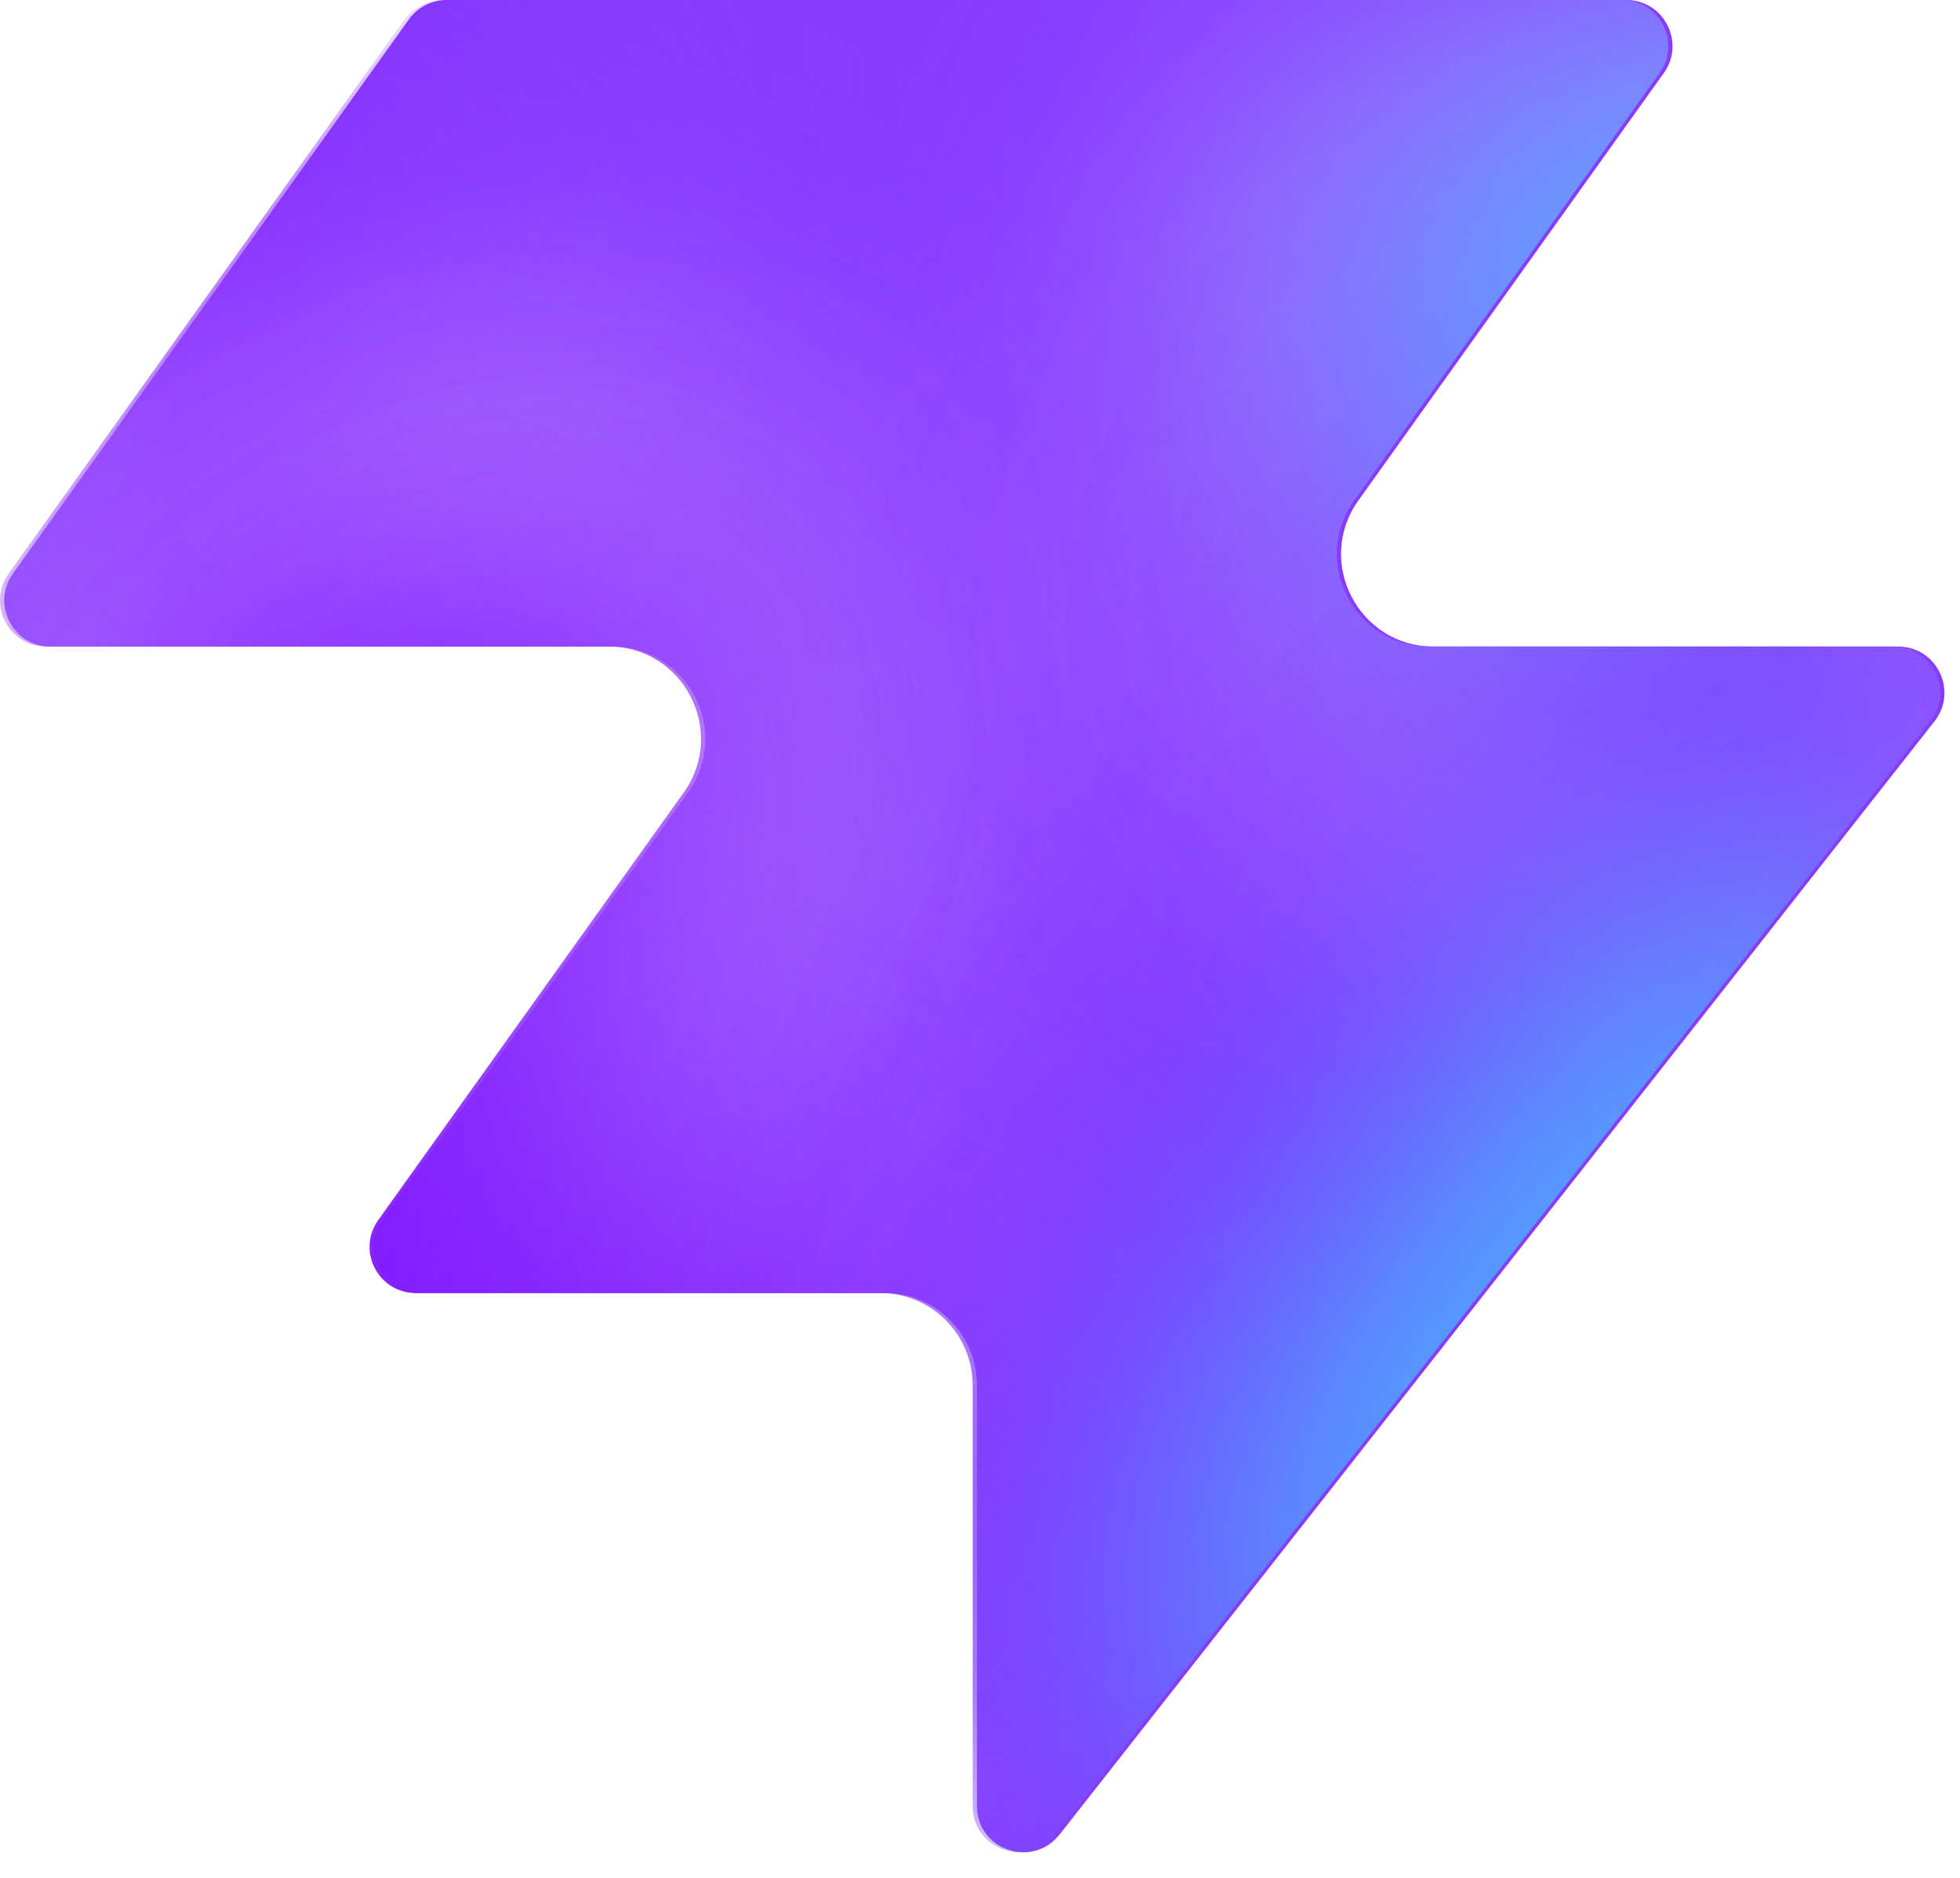
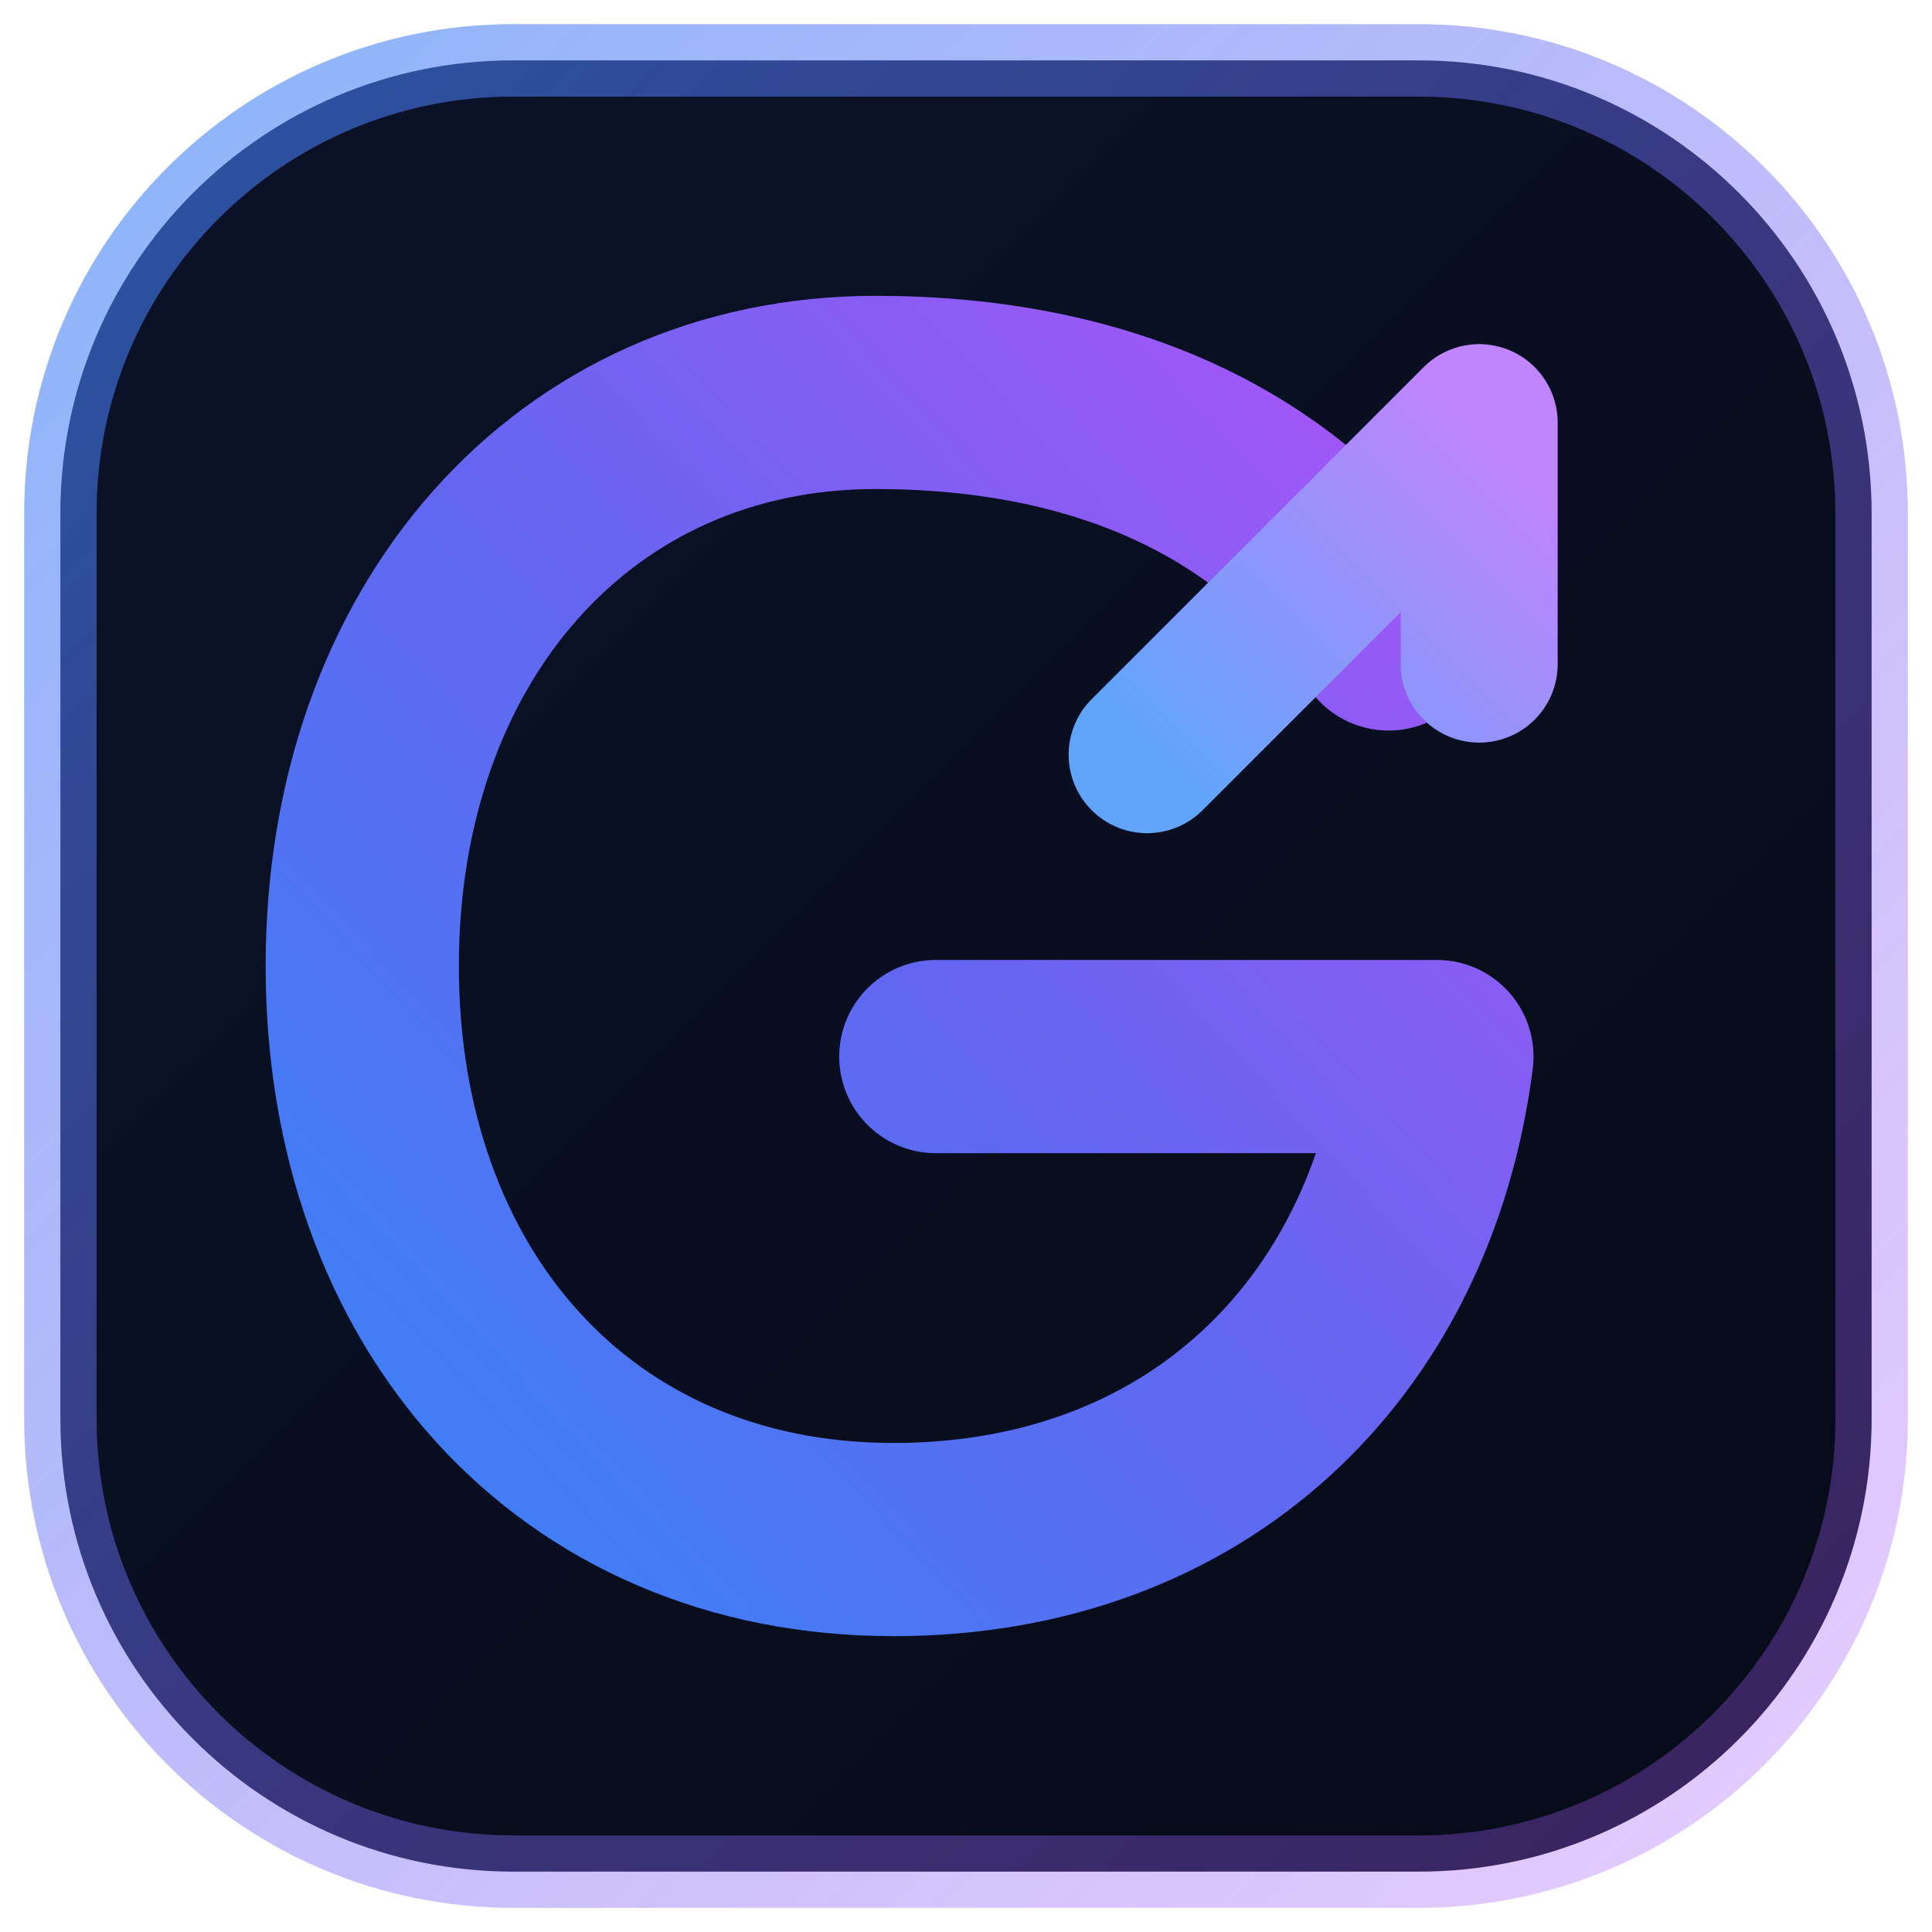
- <svg xmlns="http://www.w3.org/2000/svg" width="48" height="46" fill="none" viewBox="0 0 48 46">
-   <path fill="#863bff" d="M25.946 44.938c-.664.845-2.021.375-2.021-.698V33.937a2.26 2.26 0 0 0-2.262-2.262H10.287c-.92 0-1.456-1.04-.92-1.788l7.48-10.471c1.07-1.497 0-3.578-1.842-3.578H1.237c-.92 0-1.456-1.04-.92-1.788L10.013.474c.214-.297.556-.474.92-.474h28.894c.92 0 1.456 1.04.92 1.788l-7.48 10.471c-1.07 1.498 0 3.579 1.842 3.579h11.377c.943 0 1.473 1.088.89 1.83L25.947 44.94z" style="fill:#863bff;fill:color(display-p3 .525 .23 1);fill-opacity:1" />
-   <mask id="a" width="48" height="46" x="0" y="0" maskUnits="userSpaceOnUse" style="mask-type:alpha">
-     <path fill="#000" d="M25.842 44.938c-.664.844-2.021.375-2.021-.698V33.937a2.26 2.26 0 0 0-2.262-2.262H10.183c-.92 0-1.456-1.04-.92-1.788l7.48-10.471c1.07-1.498 0-3.579-1.842-3.579H1.133c-.92 0-1.456-1.04-.92-1.787L9.91.473c.214-.297.556-.474.92-.474h28.894c.92 0 1.456 1.04.92 1.788l-7.48 10.471c-1.07 1.498 0 3.578 1.842 3.578h11.377c.943 0 1.473 1.088.89 1.832L25.843 44.94z" style="fill:#000;fill-opacity:1" />
-   </mask>
-   <g mask="url(#a)">
-     <g filter="url(#b)">
-       <ellipse cx="5.508" cy="14.704" fill="#ede6ff" rx="5.508" ry="14.704" style="fill:#ede6ff;fill:color(display-p3 .927 .903 1);fill-opacity:1" transform="matrix(.00324 1 1 -.00324 -4.47 31.516)" />
-     </g>
-     <g filter="url(#c)">
-       <ellipse cx="10.399" cy="29.851" fill="#ede6ff" rx="10.399" ry="29.851" style="fill:#ede6ff;fill:color(display-p3 .927 .903 1);fill-opacity:1" transform="matrix(.00324 1 1 -.00324 -39.328 7.883)" />
-     </g>
-     <g filter="url(#d)">
-       <ellipse cx="5.508" cy="30.487" fill="#7e14ff" rx="5.508" ry="30.487" style="fill:#7e14ff;fill:color(display-p3 .492 .077 1);fill-opacity:1" transform="rotate(89.814 -25.913 -14.639)scale(1 -1)" />
-     </g>
-     <g filter="url(#e)">
-       <ellipse cx="5.508" cy="30.599" fill="#7e14ff" rx="5.508" ry="30.599" style="fill:#7e14ff;fill:color(display-p3 .492 .077 1);fill-opacity:1" transform="rotate(89.814 -32.644 -3.334)scale(1 -1)" />
-     </g>
-     <g filter="url(#f)">
-       <ellipse cx="5.508" cy="30.599" fill="#7e14ff" rx="5.508" ry="30.599" style="fill:#7e14ff;fill:color(display-p3 .492 .077 1);fill-opacity:1" transform="matrix(.00324 1 1 -.00324 -34.34 30.47)" />
-     </g>
-     <g filter="url(#g)">
-       <ellipse cx="14.072" cy="22.078" fill="#ede6ff" rx="14.072" ry="22.078" style="fill:#ede6ff;fill:color(display-p3 .927 .903 1);fill-opacity:1" transform="rotate(93.35 24.506 48.493)scale(-1 1)" />
-     </g>
-     <g filter="url(#h)">
-       <ellipse cx="3.47" cy="21.501" fill="#7e14ff" rx="3.47" ry="21.501" style="fill:#7e14ff;fill:color(display-p3 .492 .077 1);fill-opacity:1" transform="rotate(89.009 28.708 47.59)scale(-1 1)" />
-     </g>
-     <g filter="url(#i)">
-       <ellipse cx="3.47" cy="21.501" fill="#7e14ff" rx="3.47" ry="21.501" style="fill:#7e14ff;fill:color(display-p3 .492 .077 1);fill-opacity:1" transform="rotate(89.009 28.708 47.59)scale(-1 1)" />
-     </g>
-     <g filter="url(#j)">
-       <ellipse cx=".387" cy="8.972" fill="#7e14ff" rx="4.407" ry="29.108" style="fill:#7e14ff;fill:color(display-p3 .492 .077 1);fill-opacity:1" transform="rotate(39.51 .387 8.972)" />
-     </g>
-     <g filter="url(#k)">
-       <ellipse cx="47.523" cy="-6.092" fill="#7e14ff" rx="4.407" ry="29.108" style="fill:#7e14ff;fill:color(display-p3 .492 .077 1);fill-opacity:1" transform="rotate(37.892 47.523 -6.092)" />
-     </g>
-     <g filter="url(#l)">
-       <ellipse cx="41.412" cy="6.333" fill="#47bfff" rx="5.971" ry="9.665" style="fill:#47bfff;fill:color(display-p3 .28 .748 1);fill-opacity:1" transform="rotate(37.892 41.412 6.333)" />
-     </g>
-     <g filter="url(#m)">
-       <ellipse cx="-1.879" cy="38.332" fill="#7e14ff" rx="4.407" ry="29.108" style="fill:#7e14ff;fill:color(display-p3 .492 .077 1);fill-opacity:1" transform="rotate(37.892 -1.88 38.332)" />
-     </g>
-     <g filter="url(#n)">
-       <ellipse cx="-1.879" cy="38.332" fill="#7e14ff" rx="4.407" ry="29.108" style="fill:#7e14ff;fill:color(display-p3 .492 .077 1);fill-opacity:1" transform="rotate(37.892 -1.88 38.332)" />
-     </g>
-     <g filter="url(#o)">
-       <ellipse cx="35.651" cy="29.907" fill="#7e14ff" rx="4.407" ry="29.108" style="fill:#7e14ff;fill:color(display-p3 .492 .077 1);fill-opacity:1" transform="rotate(37.892 35.651 29.907)" />
-     </g>
-     <g filter="url(#p)">
-       <ellipse cx="38.418" cy="32.4" fill="#47bfff" rx="5.971" ry="15.297" style="fill:#47bfff;fill:color(display-p3 .28 .748 1);fill-opacity:1" transform="rotate(37.892 38.418 32.4)" />
-     </g>
-   </g>
+ <svg xmlns="http://www.w3.org/2000/svg" viewBox="0 0 32 32" width="32" height="32" fill="none">
  <defs>
-     <filter id="b" width="60.045" height="41.654" x="-19.77" y="16.149" color-interpolation-filters="sRGB" filterUnits="userSpaceOnUse">
-       <feFlood flood-opacity="0" result="BackgroundImageFix" />
-       <feBlend in="SourceGraphic" in2="BackgroundImageFix" result="shape" />
-       <feGaussianBlur result="effect1_foregroundBlur_2002_17158" stdDeviation="7.659" />
-     </filter>
-     <filter id="c" width="90.34" height="51.437" x="-54.613" y="-7.533" color-interpolation-filters="sRGB" filterUnits="userSpaceOnUse">
-       <feFlood flood-opacity="0" result="BackgroundImageFix" />
-       <feBlend in="SourceGraphic" in2="BackgroundImageFix" result="shape" />
-       <feGaussianBlur result="effect1_foregroundBlur_2002_17158" stdDeviation="7.659" />
-     </filter>
-     <filter id="d" width="79.355" height="29.4" x="-49.64" y="2.03" color-interpolation-filters="sRGB" filterUnits="userSpaceOnUse">
-       <feFlood flood-opacity="0" result="BackgroundImageFix" />
-       <feBlend in="SourceGraphic" in2="BackgroundImageFix" result="shape" />
-       <feGaussianBlur result="effect1_foregroundBlur_2002_17158" stdDeviation="4.596" />
-     </filter>
-     <filter id="e" width="79.579" height="29.4" x="-45.045" y="20.029" color-interpolation-filters="sRGB" filterUnits="userSpaceOnUse">
-       <feFlood flood-opacity="0" result="BackgroundImageFix" />
-       <feBlend in="SourceGraphic" in2="BackgroundImageFix" result="shape" />
-       <feGaussianBlur result="effect1_foregroundBlur_2002_17158" stdDeviation="4.596" />
-     </filter>
-     <filter id="f" width="79.579" height="29.4" x="-43.513" y="21.178" color-interpolation-filters="sRGB" filterUnits="userSpaceOnUse">
-       <feFlood flood-opacity="0" result="BackgroundImageFix" />
-       <feBlend in="SourceGraphic" in2="BackgroundImageFix" result="shape" />
-       <feGaussianBlur result="effect1_foregroundBlur_2002_17158" stdDeviation="4.596" />
-     </filter>
-     <filter id="g" width="74.749" height="58.852" x="15.756" y="-17.901" color-interpolation-filters="sRGB" filterUnits="userSpaceOnUse">
-       <feFlood flood-opacity="0" result="BackgroundImageFix" />
-       <feBlend in="SourceGraphic" in2="BackgroundImageFix" result="shape" />
-       <feGaussianBlur result="effect1_foregroundBlur_2002_17158" stdDeviation="7.659" />
-     </filter>
-     <filter id="h" width="61.377" height="25.362" x="23.548" y="2.284" color-interpolation-filters="sRGB" filterUnits="userSpaceOnUse">
-       <feFlood flood-opacity="0" result="BackgroundImageFix" />
-       <feBlend in="SourceGraphic" in2="BackgroundImageFix" result="shape" />
-       <feGaussianBlur result="effect1_foregroundBlur_2002_17158" stdDeviation="4.596" />
-     </filter>
-     <filter id="i" width="61.377" height="25.362" x="23.548" y="2.284" color-interpolation-filters="sRGB" filterUnits="userSpaceOnUse">
-       <feFlood flood-opacity="0" result="BackgroundImageFix" />
-       <feBlend in="SourceGraphic" in2="BackgroundImageFix" result="shape" />
-       <feGaussianBlur result="effect1_foregroundBlur_2002_17158" stdDeviation="4.596" />
-     </filter>
-     <filter id="j" width="56.045" height="63.649" x="-27.636" y="-22.853" color-interpolation-filters="sRGB" filterUnits="userSpaceOnUse">
-       <feFlood flood-opacity="0" result="BackgroundImageFix" />
-       <feBlend in="SourceGraphic" in2="BackgroundImageFix" result="shape" />
-       <feGaussianBlur result="effect1_foregroundBlur_2002_17158" stdDeviation="4.596" />
-     </filter>
-     <filter id="k" width="54.814" height="64.646" x="20.116" y="-38.415" color-interpolation-filters="sRGB" filterUnits="userSpaceOnUse">
-       <feFlood flood-opacity="0" result="BackgroundImageFix" />
-       <feBlend in="SourceGraphic" in2="BackgroundImageFix" result="shape" />
-       <feGaussianBlur result="effect1_foregroundBlur_2002_17158" stdDeviation="4.596" />
-     </filter>
-     <filter id="l" width="33.541" height="35.313" x="24.641" y="-11.323" color-interpolation-filters="sRGB" filterUnits="userSpaceOnUse">
-       <feFlood flood-opacity="0" result="BackgroundImageFix" />
-       <feBlend in="SourceGraphic" in2="BackgroundImageFix" result="shape" />
-       <feGaussianBlur result="effect1_foregroundBlur_2002_17158" stdDeviation="4.596" />
-     </filter>
-     <filter id="m" width="54.814" height="64.646" x="-29.286" y="6.009" color-interpolation-filters="sRGB" filterUnits="userSpaceOnUse">
-       <feFlood flood-opacity="0" result="BackgroundImageFix" />
-       <feBlend in="SourceGraphic" in2="BackgroundImageFix" result="shape" />
-       <feGaussianBlur result="effect1_foregroundBlur_2002_17158" stdDeviation="4.596" />
-     </filter>
-     <filter id="n" width="54.814" height="64.646" x="-29.286" y="6.009" color-interpolation-filters="sRGB" filterUnits="userSpaceOnUse">
-       <feFlood flood-opacity="0" result="BackgroundImageFix" />
-       <feBlend in="SourceGraphic" in2="BackgroundImageFix" result="shape" />
-       <feGaussianBlur result="effect1_foregroundBlur_2002_17158" stdDeviation="4.596" />
-     </filter>
-     <filter id="o" width="54.814" height="64.646" x="8.244" y="-2.416" color-interpolation-filters="sRGB" filterUnits="userSpaceOnUse">
-       <feFlood flood-opacity="0" result="BackgroundImageFix" />
-       <feBlend in="SourceGraphic" in2="BackgroundImageFix" result="shape" />
-       <feGaussianBlur result="effect1_foregroundBlur_2002_17158" stdDeviation="4.596" />
-     </filter>
-     <filter id="p" width="39.409" height="43.623" x="18.713" y="10.588" color-interpolation-filters="sRGB" filterUnits="userSpaceOnUse">
-       <feFlood flood-opacity="0" result="BackgroundImageFix" />
-       <feBlend in="SourceGraphic" in2="BackgroundImageFix" result="shape" />
-       <feGaussianBlur result="effect1_foregroundBlur_2002_17158" stdDeviation="4.596" />
-     </filter>
+     <linearGradient id="gp-bg" x1="0%" y1="0%" x2="100%" y2="100%">
+       <stop offset="0%" stop-color="#0b1329" />
+       <stop offset="100%" stop-color="#070b18" />
+     </linearGradient>
+     <linearGradient id="gp-grad" x1="0%" y1="100%" x2="100%" y2="0%">
+       <stop offset="0%" stop-color="#3b82f6" />
+       <stop offset="50%" stop-color="#6366f1" />
+       <stop offset="100%" stop-color="#a855f7" />
+     </linearGradient>
+     <linearGradient id="gp-arrow" x1="0%" y1="100%" x2="100%" y2="0%">
+       <stop offset="0%" stop-color="#60a5fa" />
+       <stop offset="100%" stop-color="#c084fc" />
+     </linearGradient>
+     <linearGradient id="gp-border" x1="0%" y1="0%" x2="100%" y2="100%">
+       <stop offset="0%" stop-color="#3b82f6" stop-opacity="0.6" />
+       <stop offset="100%" stop-color="#a855f7" stop-opacity="0.3" />
+     </linearGradient>
  </defs>
+   <rect x="1" y="1" width="30" height="30" rx="7.5" fill="url(#gp-bg)" stroke="url(#gp-border)" stroke-width="1.2" />
+   <path d="M 23 10.5 C 21.2 7.8 18.2 6.5 14.5 6.5 C 9.5 6.5 6 10.5 6 16 C 6 21.5 9.5 25.5 14.8 25.5 C 19.8 25.5 23.2 22.2 23.8 17.5 L 15.5 17.5" fill="none" stroke="url(#gp-grad)" stroke-width="3.2" stroke-linecap="round" stroke-linejoin="round" />
+   <path d="M 19 12.5 L 24.5 7 L 24.5 11" fill="none" stroke="url(#gp-arrow)" stroke-width="2.6" stroke-linecap="round" stroke-linejoin="round" />
+   <path d="M 20.5 7 L 24.5 7" fill="none" stroke="url(#gp-arrow)" stroke-width="2.6" stroke-linecap="round" stroke-linejoin="round" />
</svg>
